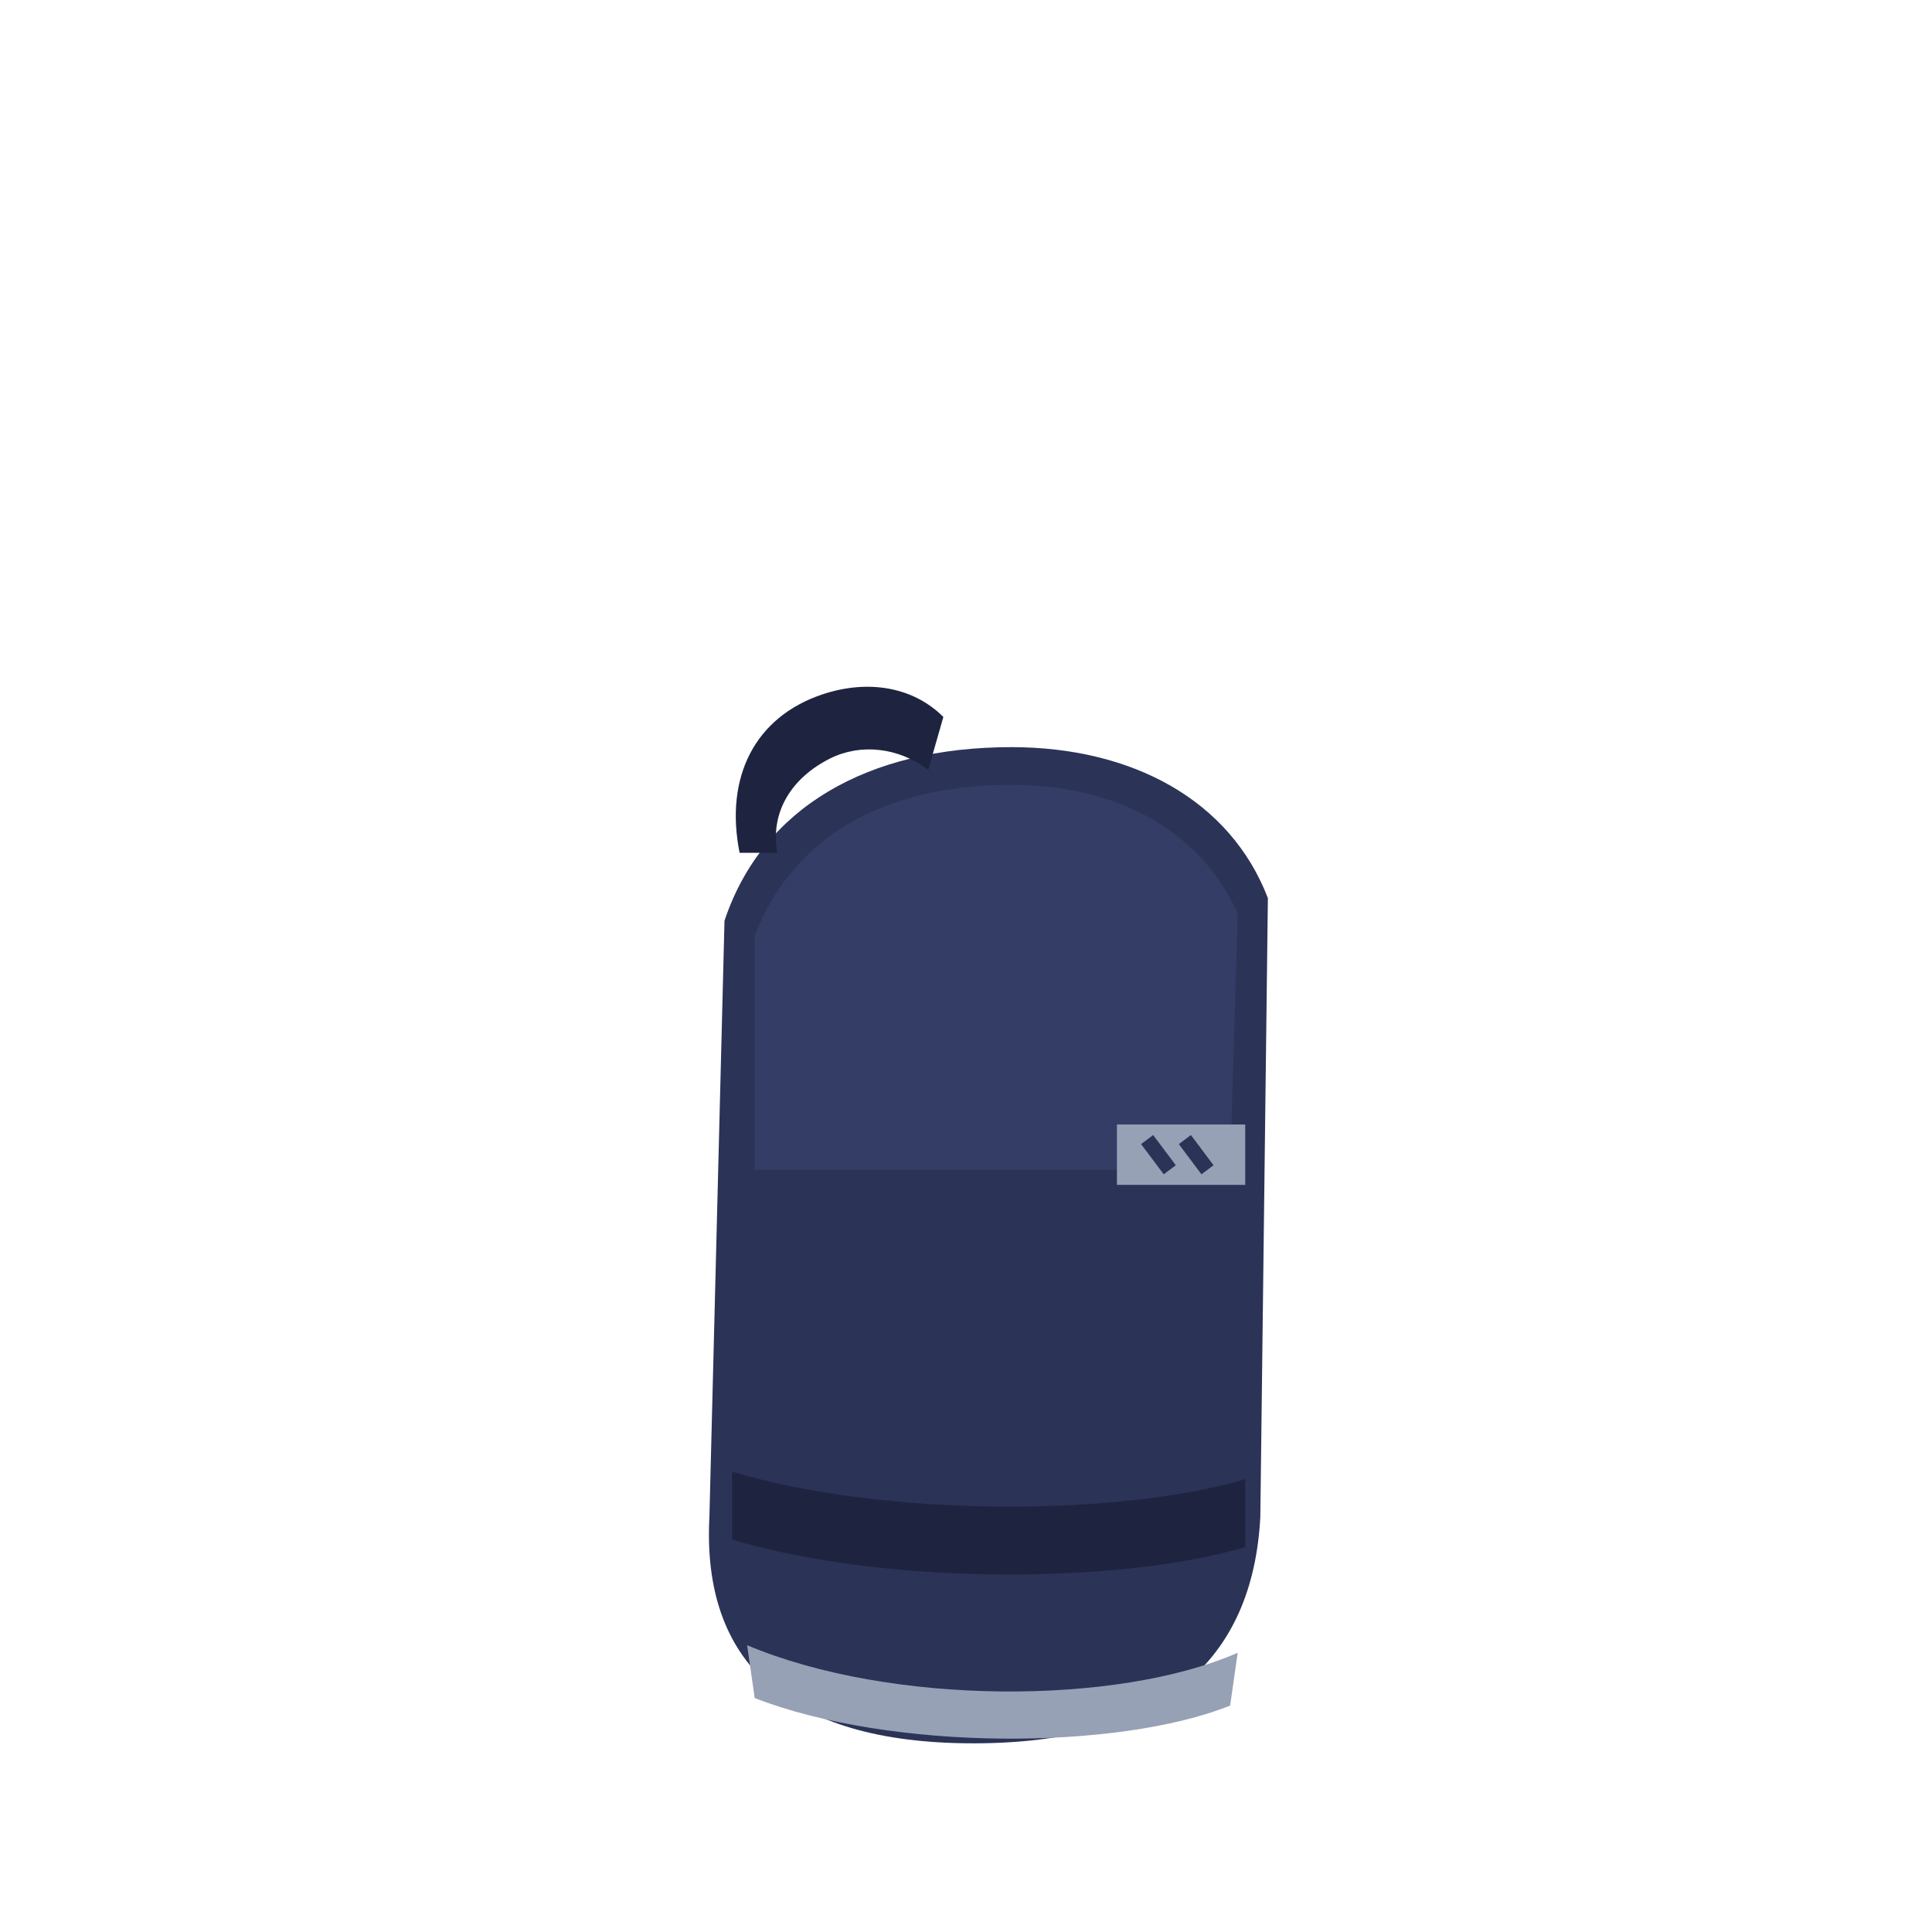
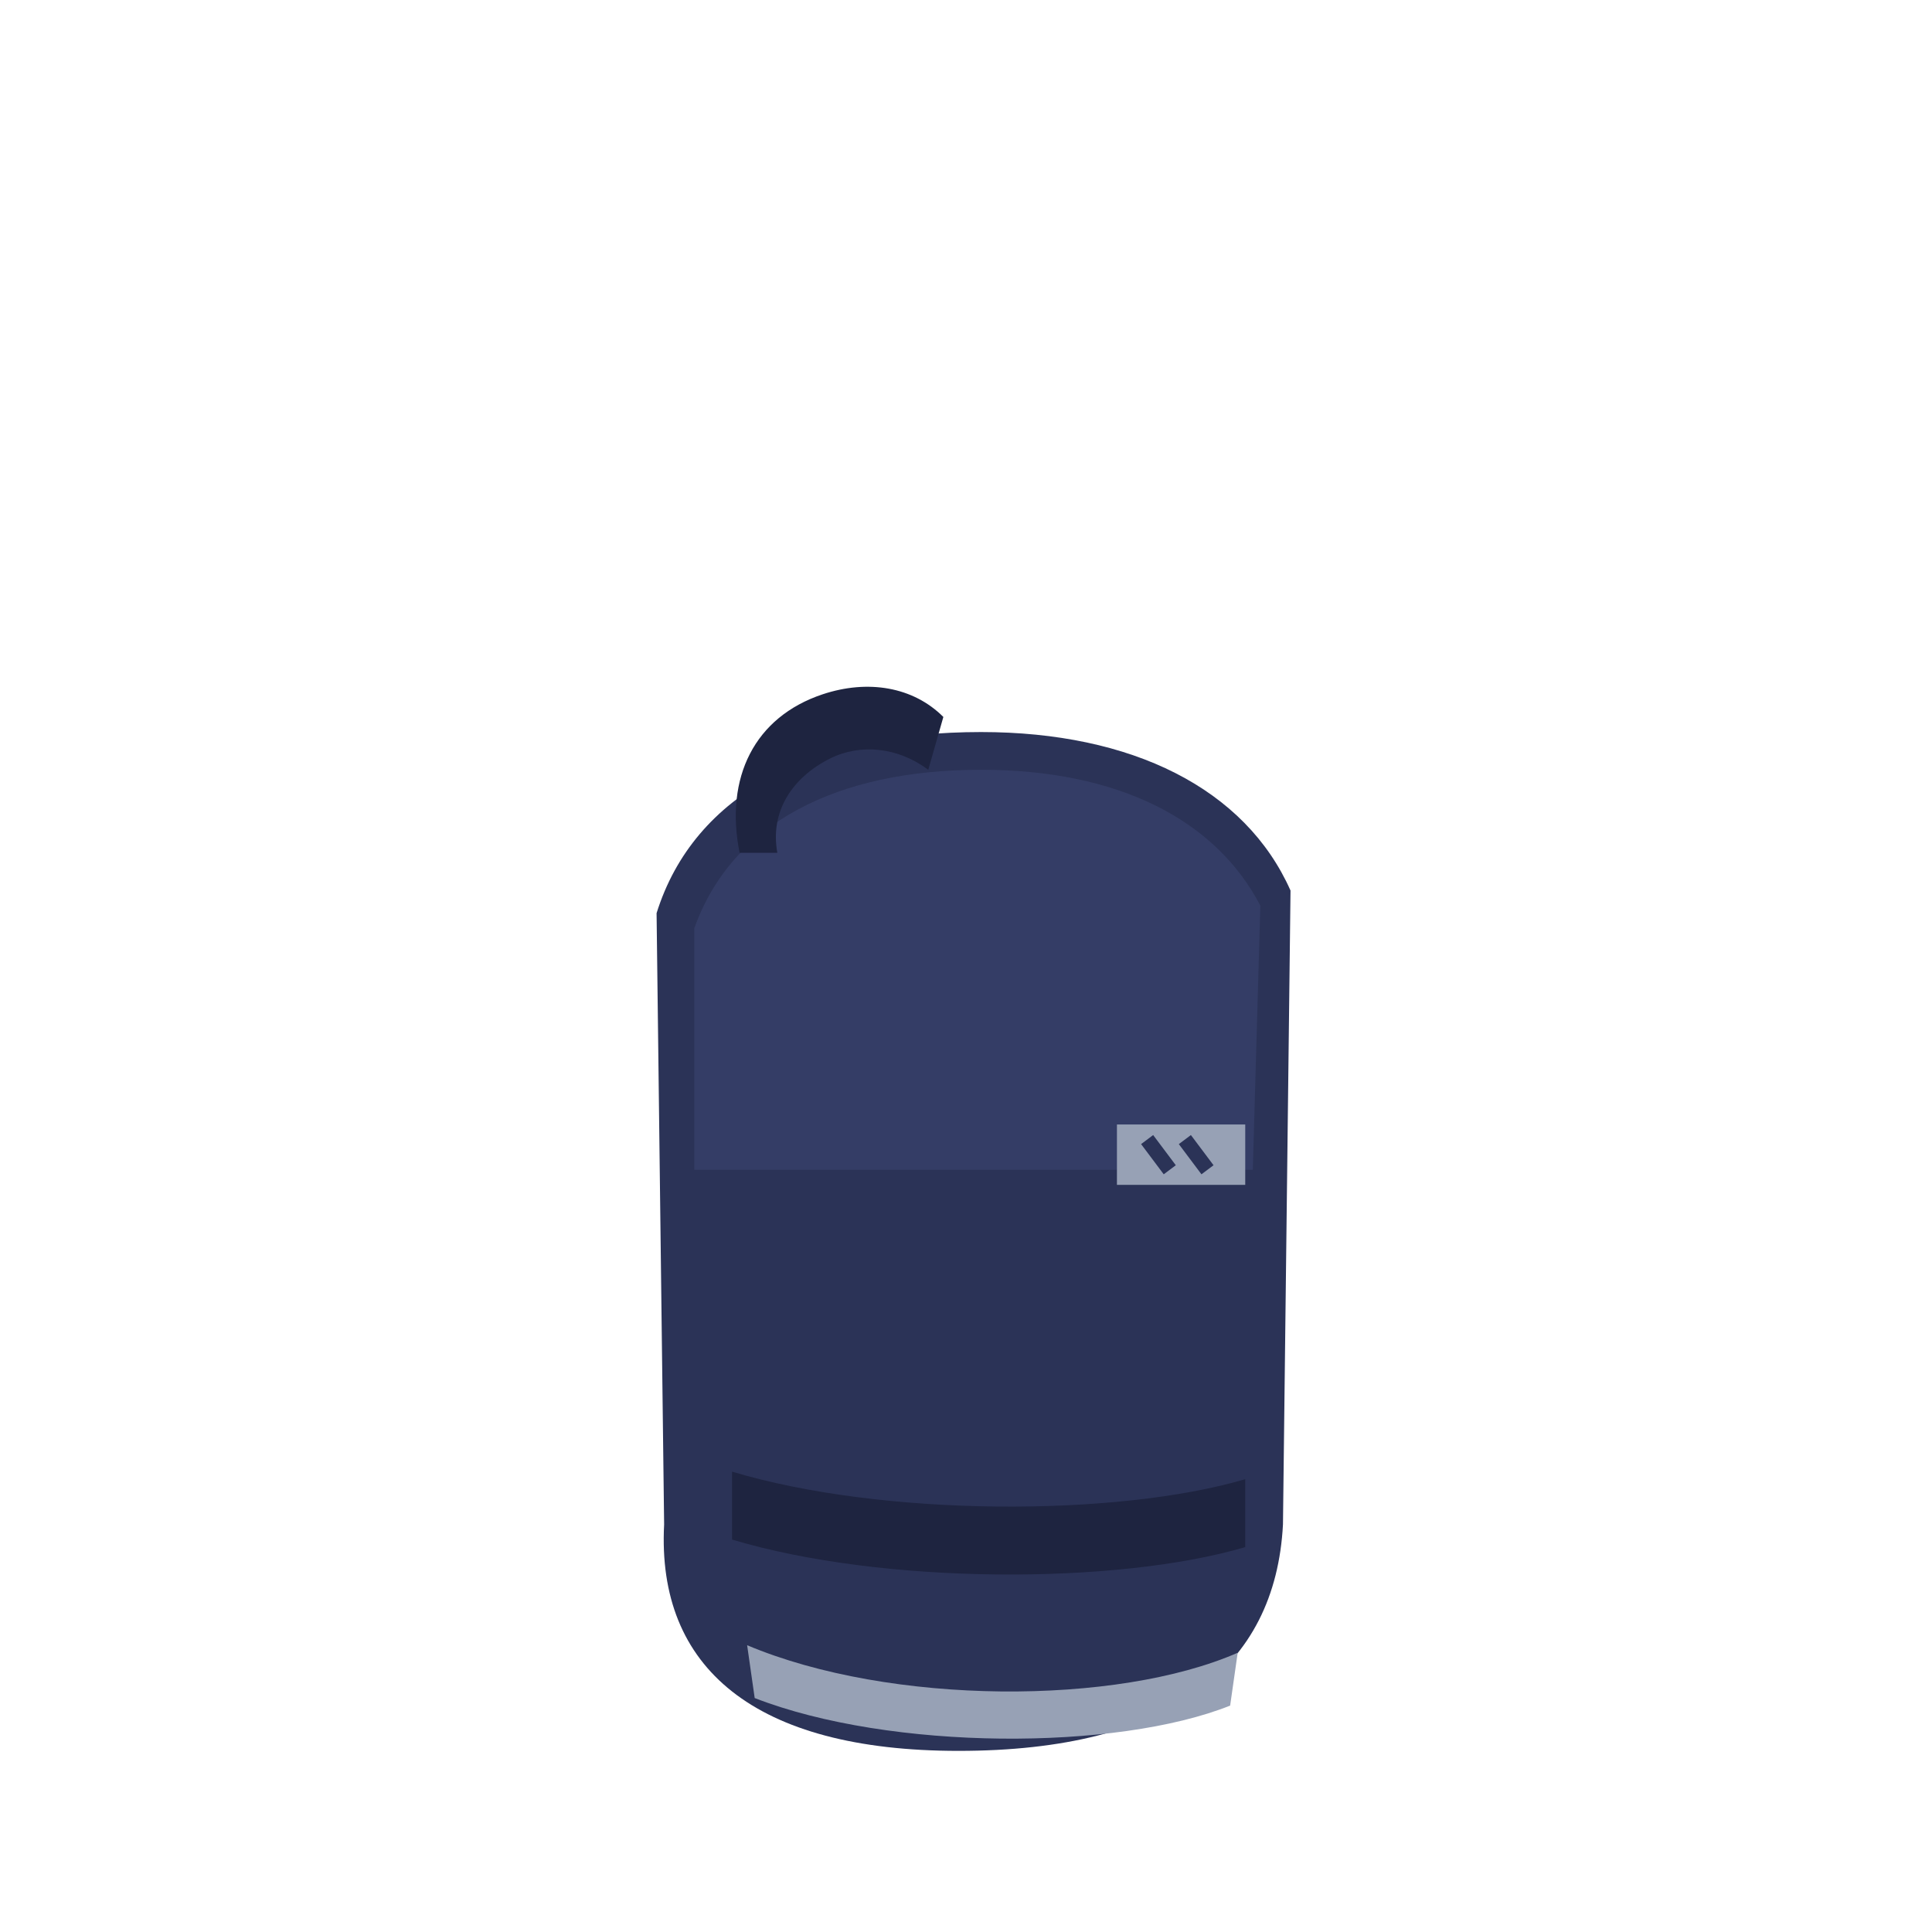
<svg xmlns="http://www.w3.org/2000/svg" viewBox="0 0 512 512" width="512" height="512">
-   <path d="M192 244 C202 214 230 198 268 198 C300 198 326 212 336 238 L334 402 C332 440 308 462 258 462 C208 462 186 440 188 402 Z" fill="#2B3357" />
-   <path d="M200 248 C210 222 234 208 268 208 C296 208 318 220 328 242 L326 310 L200 310 Z" fill="#3D4775" opacity="0.5" />
+   <path d="M174 242 C184 210 216 194 260 194 C300 194 330 209 342 236 L340 404 C338 442 310 464 254 464 C200 464 174 442 176 404 Z" fill="#2B3357" />
+   <path d="M184 246 C194 218 222 204 260 204 C296 204 322 217 334 240 L332 310 L184 310 Z" fill="#3D4775" opacity="0.5" />
  <path d="M196 226 C192 206 200 190 218 184 C230 180 242 182 250 190 L246 204 C238 198 228 197 220 201 C210 206 204 215 206 226 Z" fill="#1E2440" />
  <path d="M296 298 L330 298 L330 314 L296 314 Z" fill="#97A1B5" />
  <path d="M304 302 L310 310 M314 302 L320 310" stroke="#2B3357" stroke-width="4" fill="none" />
  <path d="M194 390 C234 402 296 402 330 392 L330 410 C296 420 234 420 194 408 Z" fill="#1E2440" />
  <path d="M198 436 C236 452 296 452 328 438 L326 452 C296 464 236 464 200 450 Z" fill="#97A1B5" />
</svg>
